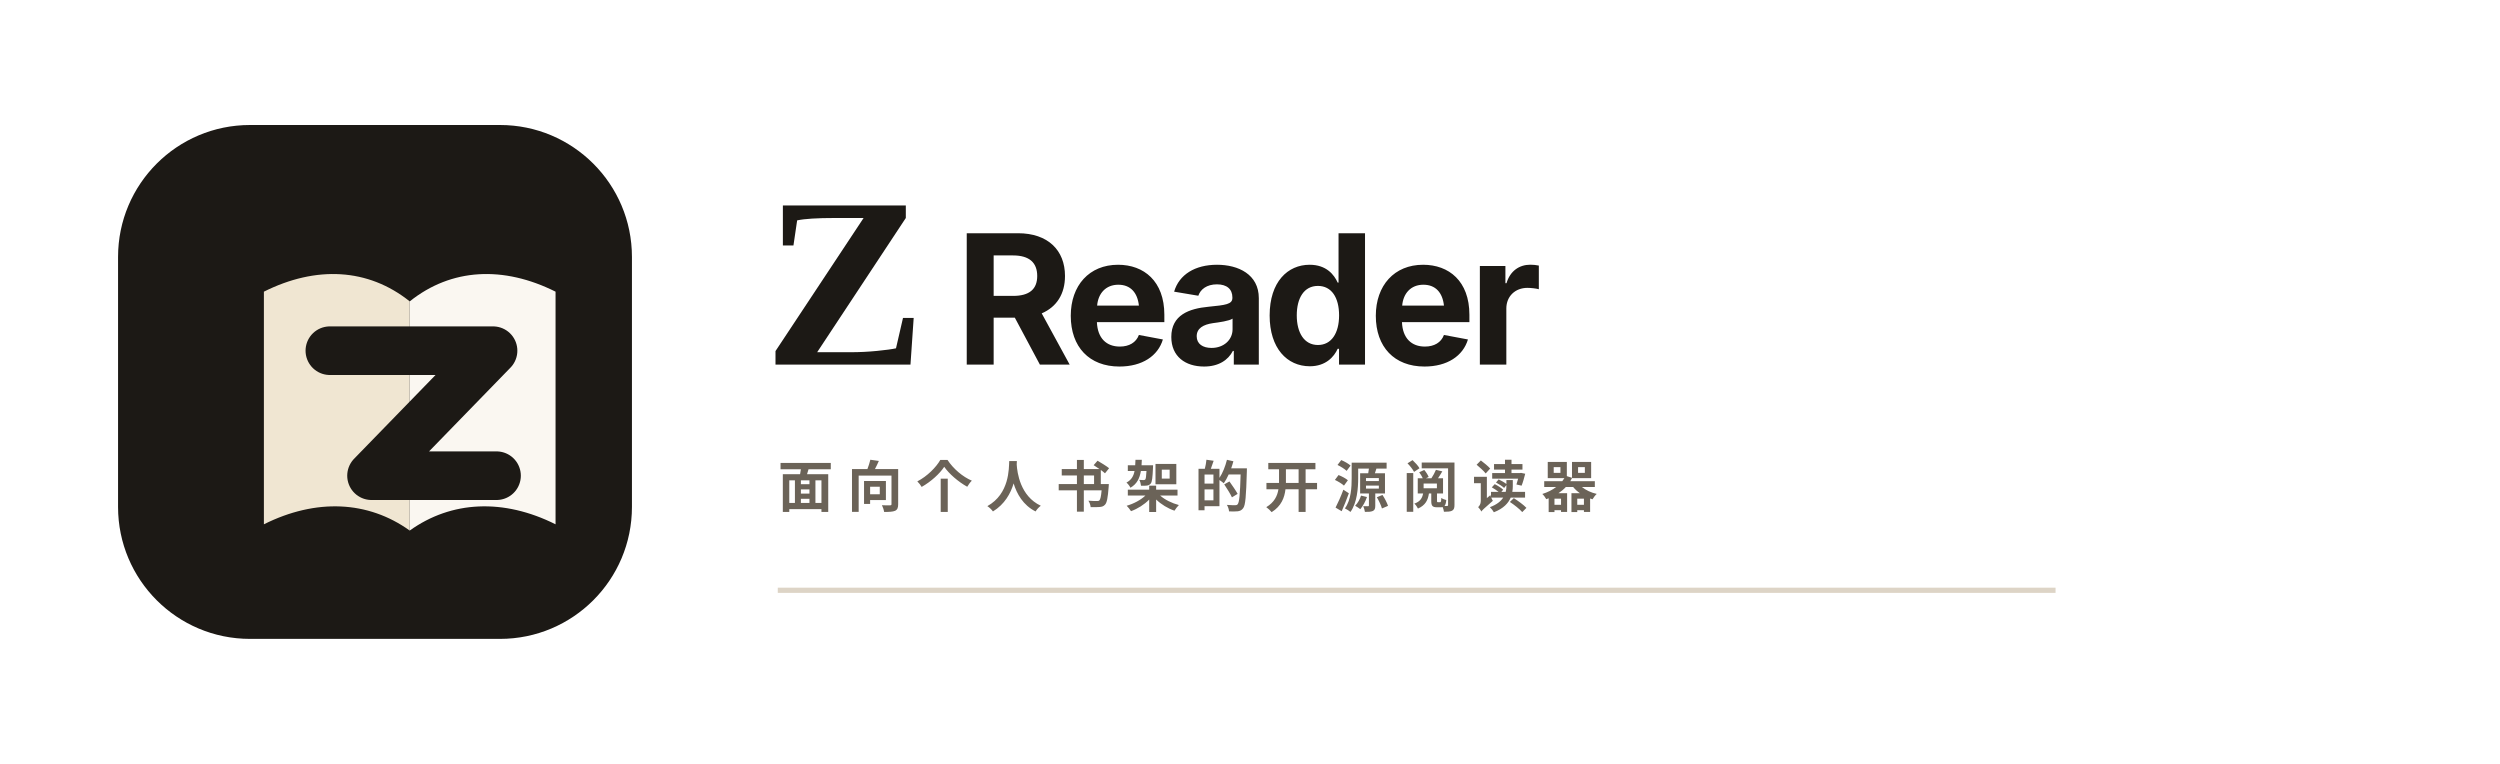
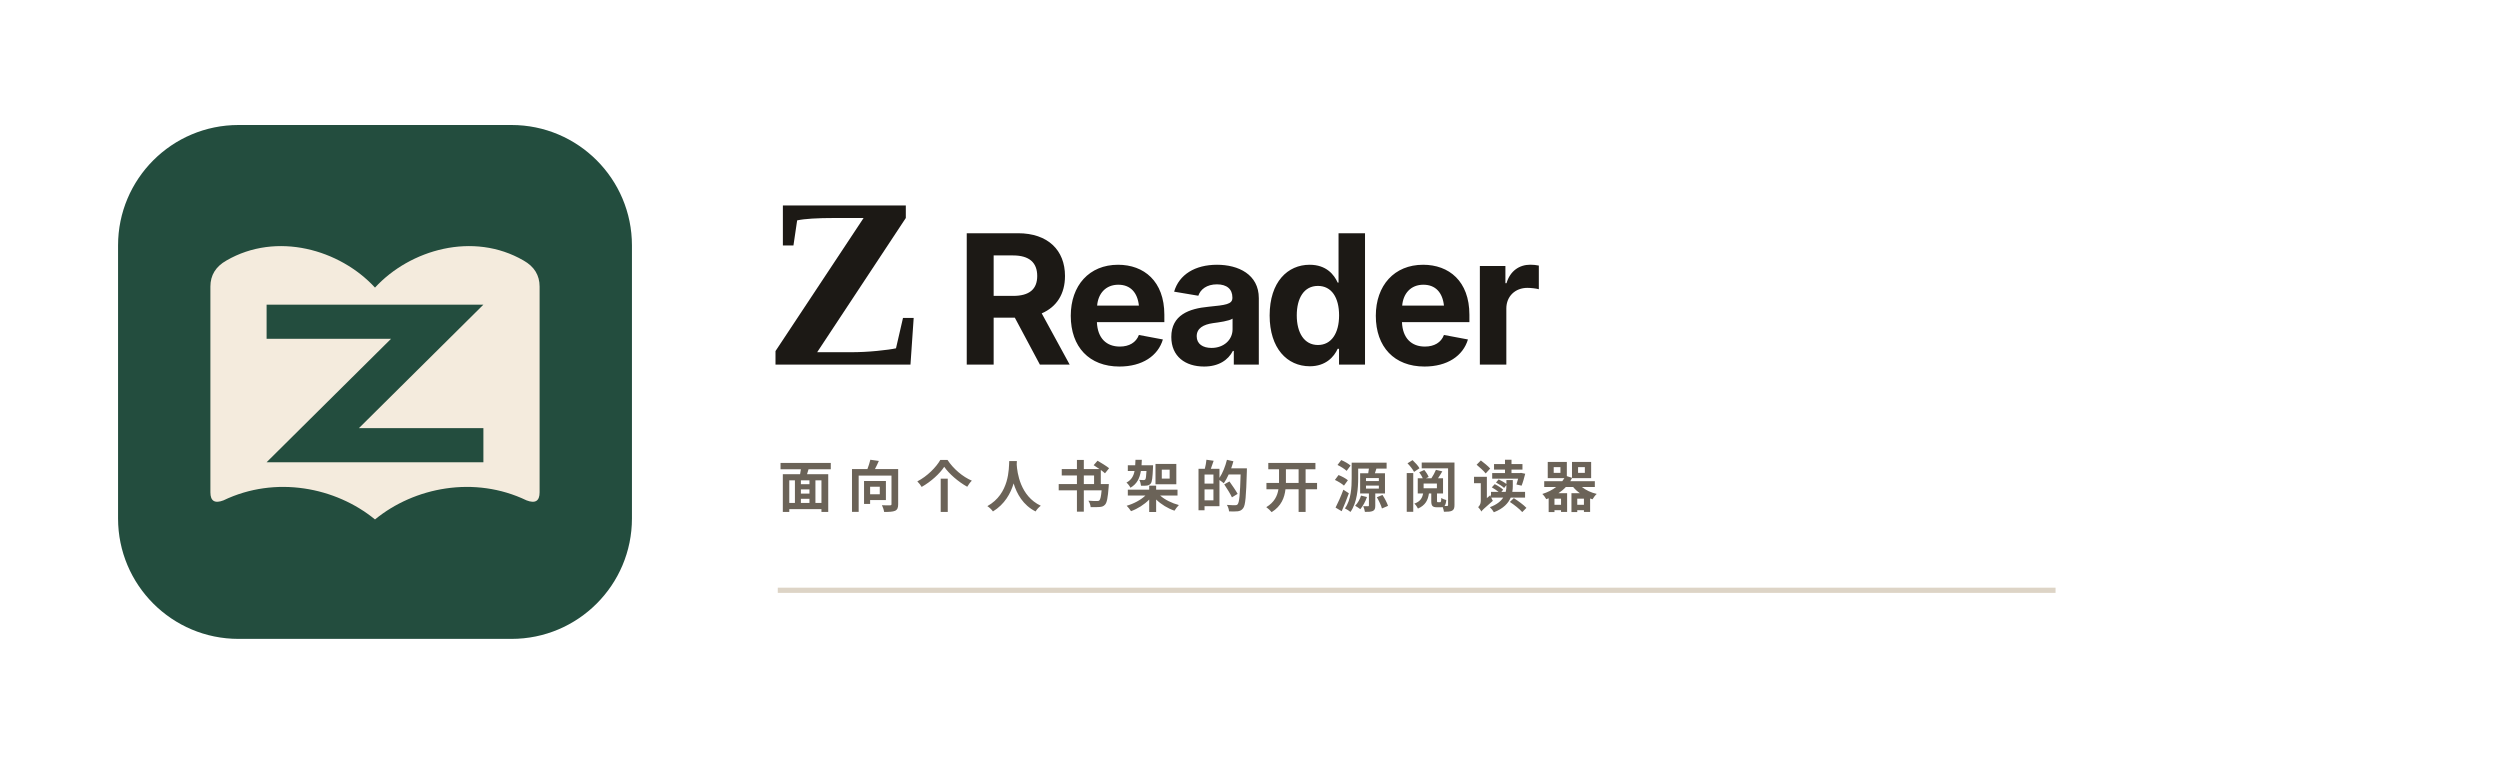
<svg xmlns="http://www.w3.org/2000/svg" viewBox="0 0 720 220" fill="none">
-   <g transform="translate(34 36)">
-     <rect x="0" y="0" width="148" height="148" rx="38" fill="#1C1915" />
-     <path d="M42 48C57 40.5 72 41.2 84 50.8V116.8C72 108.2 57 107.5 42 115V48Z" fill="#F0E6D2" />
-     <path d="M84 50.8C96 41.2 111 40.5 126 48V115C111 107.5 96 108.2 84 116.8V50.8Z" fill="#FAF7F1" />
-     <path d="M61 65H108L73 101H109" stroke="#1C1915" stroke-width="14" stroke-linecap="round" stroke-linejoin="round" />
-   </g>
+   <svg x="34" y="36" width="148" height="148" viewBox="0 0 512 512">
+     <rect width="512" height="512" rx="120" fill="#234D3E" />
+     <path fill="#F4EBDD" fill-rule="evenodd" d="M256 162C221 124 158 106 108 135Q92 144 92 161V366Q92 379 105 374C157 349 217 361 256 393C295 361 355 349 407 374Q420 379 420 366V161Q420 144 404 135C354 106 291 124 256 162ZM148 179H364L240 302H364V336H148L272 213H148Z" />
+   </svg>
  <text x="220" y="105" font-family="Georgia, 'Times New Roman', serif" font-size="70" font-weight="600" letter-spacing="-2" fill="#1C1915">Z</text>
  <text x="275" y="105" font-family="-apple-system, BlinkMacSystemFont, 'Segoe UI', sans-serif" font-size="52" font-weight="750" letter-spacing="-2.2" fill="#1C1915">Reader</text>
  <text x="224" y="146" font-family="PingFang SC, system-ui, sans-serif" font-size="16" font-weight="600" letter-spacing="4" fill="#6B6358">面向个人书架的开源阅读器</text>
  <path d="M224 170H592" stroke="#DDD4C6" stroke-width="1.5" />
</svg>
